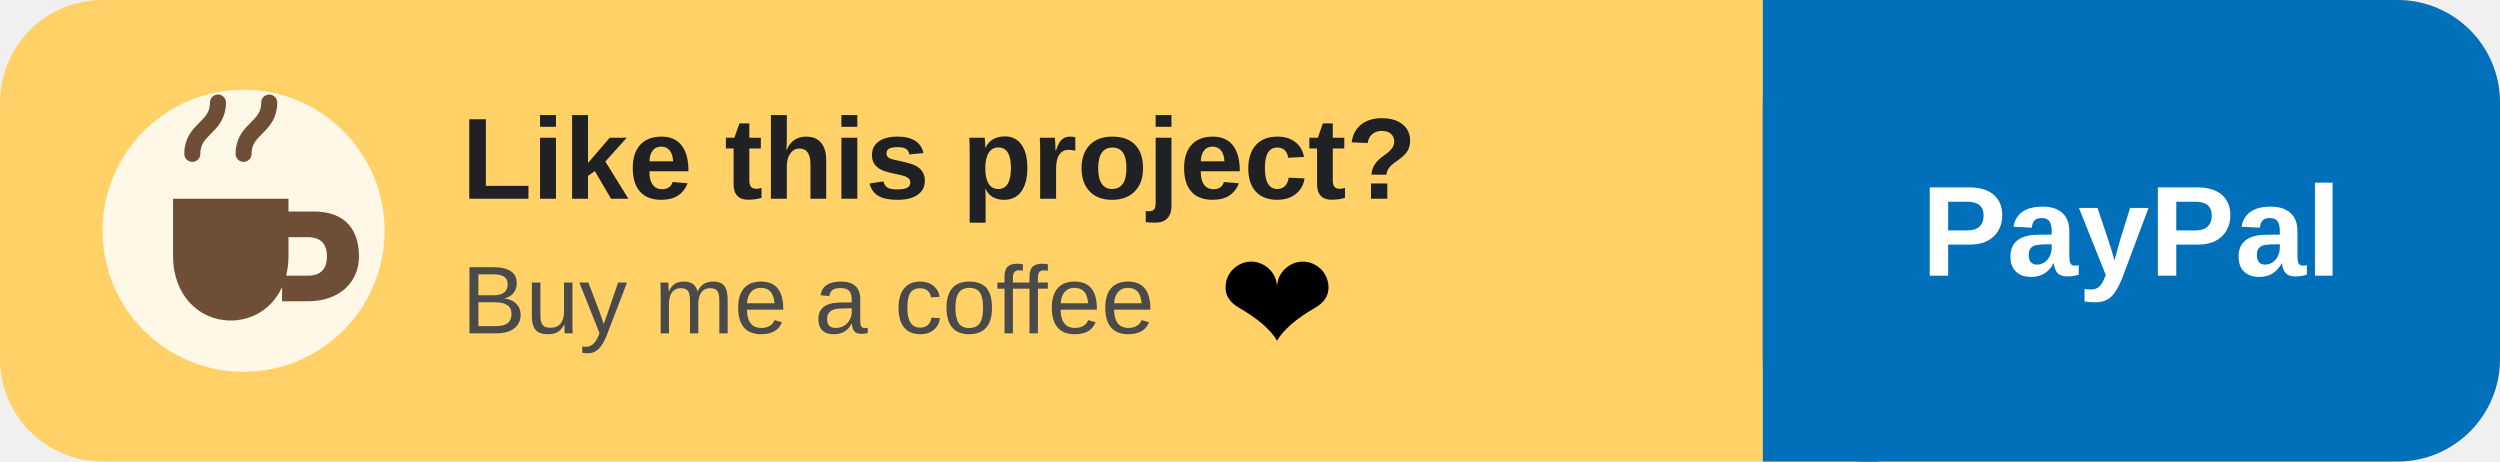
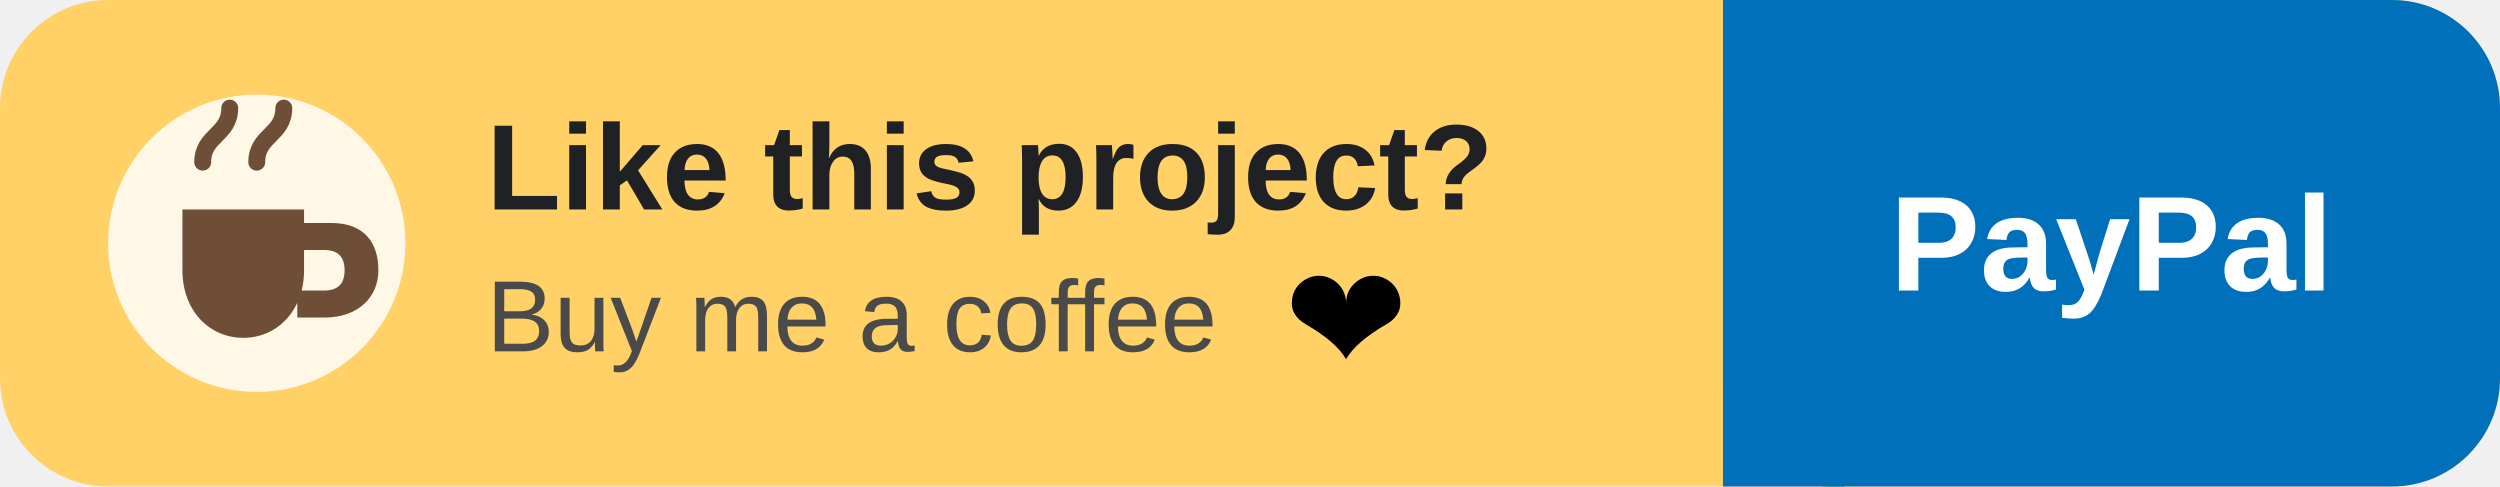
- <svg xmlns="http://www.w3.org/2000/svg" width="390" height="72" viewBox="0 0 390 72" role="img" aria-label="Buy me a coffee via PayPal">
-   <rect width="390" height="72" rx="16" fill="#FFD166" />
-   <rect x="275" width="115" height="72" rx="16" fill="#0070BA" />
-   <rect x="275" width="18" height="72" fill="#0070BA" />
+ <svg xmlns="http://www.w3.org/2000/svg" width="370" height="72" viewBox="0 0 370 72" role="img" aria-label="Buy me a coffee via PayPal">
+   <rect width="370" height="72" rx="16" fill="#FFD166" />
+   <rect x="255" width="115" height="72" rx="16" fill="#0070BA" />
+   <rect x="255" width="18" height="72" fill="#0070BA" />
  <circle cx="38" cy="36" r="22" fill="#FFF8E7" />
  <path d="M27 31h18v9c0 6-4 10-9 10s-9-4-9-10v-9zm18 2h4c5 0 7 3 7 7s-3 7-8 7h-4v-4h4c2 0 3-1 3-3s-1-3-3-3h-3v-4z" fill="#6F4E37" />
  <path d="M30 24c0-4 4-4 4-8M38 24c0-4 4-4 4-8" fill="none" stroke="#6F4E37" stroke-width="2.5" stroke-linecap="round" />
  <text x="72" y="31" font-family="Arial, Helvetica, sans-serif" font-size="18" font-weight="700" fill="#202124">Like this project?</text>
  <text x="72" y="52" font-family="Arial, Helvetica, sans-serif" font-size="15" fill="#4A4A4A">Buy me a coffee</text>
  <text x="190" y="55" font-family="Apple Color Emoji, Segoe UI Emoji, Noto Color Emoji, sans-serif" font-size="22">❤️</text>
-   <text x="332.5" y="43" text-anchor="middle" font-family="Arial, Helvetica, sans-serif" font-size="20" font-weight="700" fill="white">PayPal</text>
+   <text x="312.5" y="43" text-anchor="middle" font-family="Arial, Helvetica, sans-serif" font-size="20" font-weight="700" fill="white">PayPal</text>
</svg>
